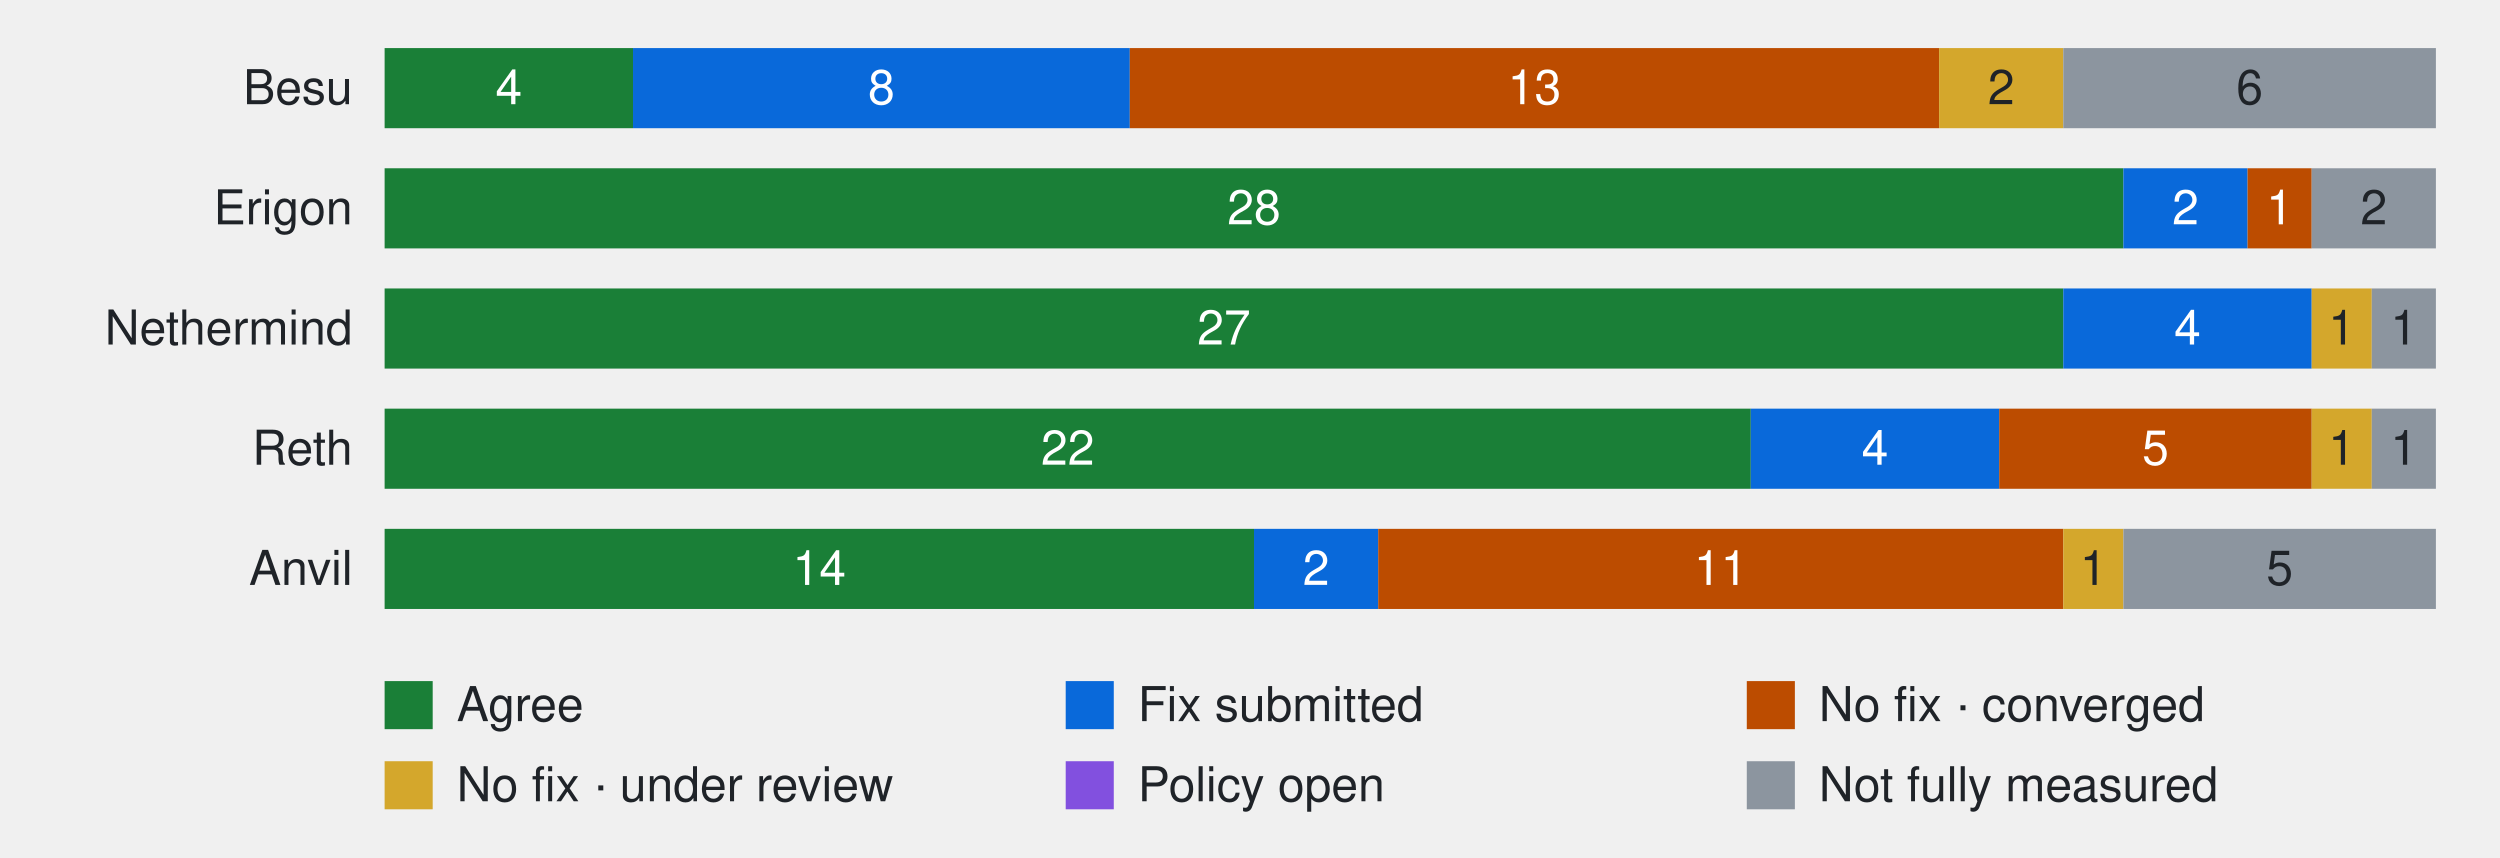
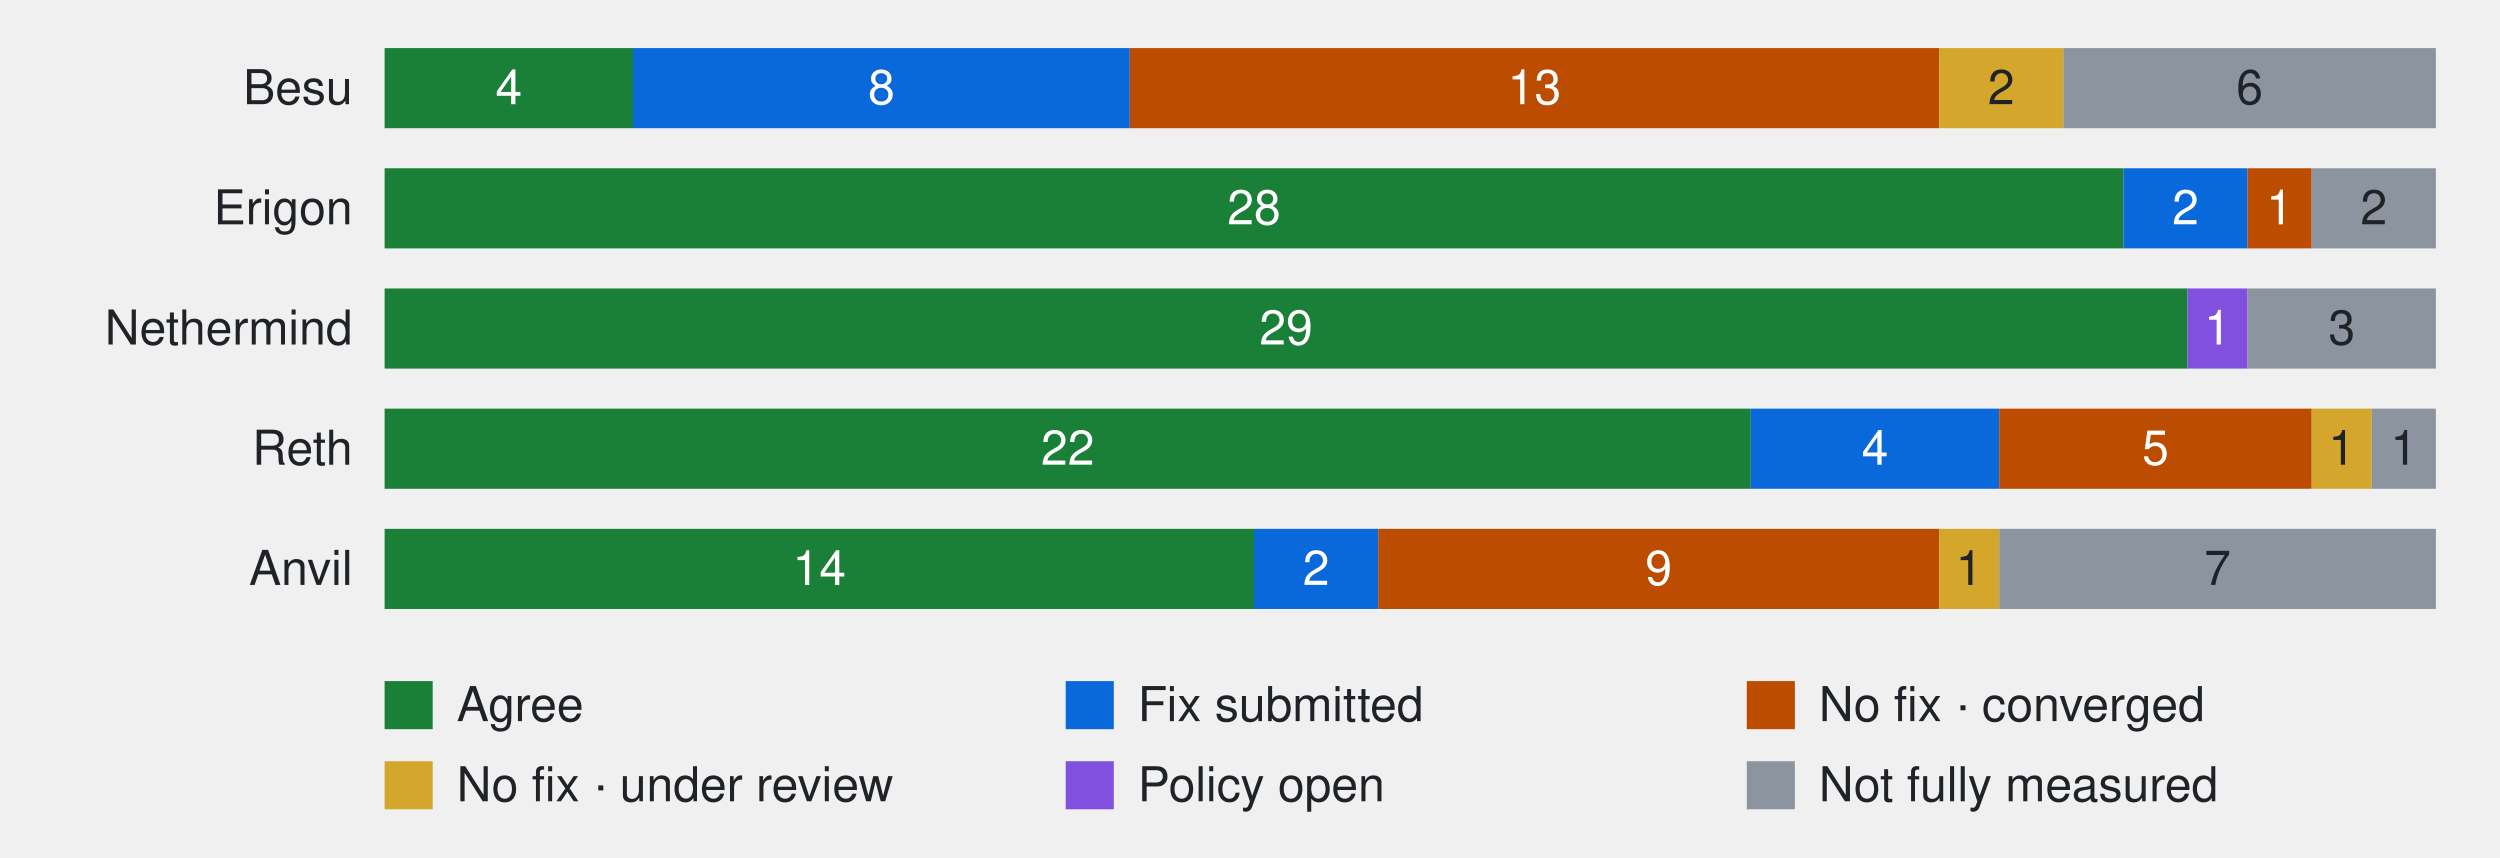
<svg xmlns="http://www.w3.org/2000/svg" width="624" height="214" viewBox="0 0 624 214" role="img" aria-labelledby="title">
  <style>text{font-family:-apple-system,BlinkMacSystemFont,"Segoe UI",Helvetica,Arial,sans-serif;font-size:12px}.label{fill:#1f2328}@media (prefers-color-scheme:dark){.label{fill:#e6edf3}}</style>
  <text class="label" x="88" y="26" text-anchor="end">Besu</text>
  <rect x="96" y="12" width="62" height="20" fill="#1a7f37" />
  <text x="127" y="26" text-anchor="middle" fill="#ffffff">4</text>
  <rect x="158" y="12" width="124" height="20" fill="#0969da" />
  <text x="220" y="26" text-anchor="middle" fill="#ffffff">8</text>
  <rect x="282" y="12" width="202" height="20" fill="#bc4c00" />
  <text x="383" y="26" text-anchor="middle" fill="#ffffff">13</text>
  <rect x="484" y="12" width="31" height="20" fill="#d4a72c" />
  <text x="499.5" y="26" text-anchor="middle" fill="#1f2328">2</text>
  <rect x="515" y="12" width="93" height="20" fill="#8c959f" />
  <text x="561.5" y="26" text-anchor="middle" fill="#1f2328">6</text>
  <text class="label" x="88" y="56" text-anchor="end">Erigon</text>
  <rect x="96" y="42" width="434" height="20" fill="#1a7f37" />
  <text x="313" y="56" text-anchor="middle" fill="#ffffff">28</text>
  <rect x="530" y="42" width="31" height="20" fill="#0969da" />
  <text x="545.5" y="56" text-anchor="middle" fill="#ffffff">2</text>
  <rect x="561" y="42" width="16" height="20" fill="#bc4c00" />
  <text x="569" y="56" text-anchor="middle" fill="#ffffff">1</text>
  <rect x="577" y="42" width="31" height="20" fill="#8c959f" />
  <text x="592.5" y="56" text-anchor="middle" fill="#1f2328">2</text>
  <text class="label" x="88" y="86" text-anchor="end">Nethermind</text>
-   <rect x="96" y="72" width="419" height="20" fill="#1a7f37" />
-   <text x="305.5" y="86" text-anchor="middle" fill="#ffffff">27</text>
-   <rect x="515" y="72" width="62" height="20" fill="#0969da" />
-   <text x="546" y="86" text-anchor="middle" fill="#ffffff">4</text>
-   <rect x="577" y="72" width="15" height="20" fill="#d4a72c" />
-   <text x="584.5" y="86" text-anchor="middle" fill="#1f2328">1</text>
-   <rect x="592" y="72" width="16" height="20" fill="#8c959f" />
-   <text x="600" y="86" text-anchor="middle" fill="#1f2328">1</text>
+   <rect x="96" y="72" width="450" height="20" fill="#1a7f37" />
+   <text x="321" y="86" text-anchor="middle" fill="#ffffff">29</text>
+   <rect x="546" y="72" width="15" height="20" fill="#8250df" />
+   <text x="553.5" y="86" text-anchor="middle" fill="#ffffff">1</text>
+   <rect x="561" y="72" width="47" height="20" fill="#8c959f" />
+   <text x="584.5" y="86" text-anchor="middle" fill="#1f2328">3</text>
  <text class="label" x="88" y="116" text-anchor="end">Reth</text>
  <rect x="96" y="102" width="341" height="20" fill="#1a7f37" />
  <text x="266.5" y="116" text-anchor="middle" fill="#ffffff">22</text>
  <rect x="437" y="102" width="62" height="20" fill="#0969da" />
  <text x="468" y="116" text-anchor="middle" fill="#ffffff">4</text>
  <rect x="499" y="102" width="78" height="20" fill="#bc4c00" />
  <text x="538" y="116" text-anchor="middle" fill="#ffffff">5</text>
  <rect x="577" y="102" width="15" height="20" fill="#d4a72c" />
  <text x="584.5" y="116" text-anchor="middle" fill="#1f2328">1</text>
  <rect x="592" y="102" width="16" height="20" fill="#8c959f" />
  <text x="600" y="116" text-anchor="middle" fill="#1f2328">1</text>
  <text class="label" x="88" y="146" text-anchor="end">Anvil</text>
  <rect x="96" y="132" width="217" height="20" fill="#1a7f37" />
  <text x="204.5" y="146" text-anchor="middle" fill="#ffffff">14</text>
  <rect x="313" y="132" width="31" height="20" fill="#0969da" />
  <text x="328.5" y="146" text-anchor="middle" fill="#ffffff">2</text>
-   <rect x="344" y="132" width="171" height="20" fill="#bc4c00" />
-   <text x="429.5" y="146" text-anchor="middle" fill="#ffffff">11</text>
-   <rect x="515" y="132" width="15" height="20" fill="#d4a72c" />
-   <text x="522.5" y="146" text-anchor="middle" fill="#1f2328">1</text>
-   <rect x="530" y="132" width="78" height="20" fill="#8c959f" />
-   <text x="569" y="146" text-anchor="middle" fill="#1f2328">5</text>
+   <rect x="344" y="132" width="140" height="20" fill="#bc4c00" />
+   <text x="414" y="146" text-anchor="middle" fill="#ffffff">9</text>
+   <rect x="484" y="132" width="15" height="20" fill="#d4a72c" />
+   <text x="491.5" y="146" text-anchor="middle" fill="#1f2328">1</text>
+   <rect x="499" y="132" width="109" height="20" fill="#8c959f" />
+   <text x="553.5" y="146" text-anchor="middle" fill="#1f2328">7</text>
  <rect x="96" y="170" width="12" height="12" fill="#1a7f37" />
  <text class="label" x="114" y="180">Agree</text>
  <rect x="266" y="170" width="12" height="12" fill="#0969da" />
  <text class="label" x="284" y="180">Fix submitted</text>
  <rect x="436" y="170" width="12" height="12" fill="#bc4c00" />
  <text class="label" x="454" y="180">No fix · converged</text>
  <rect x="96" y="190" width="12" height="12" fill="#d4a72c" />
  <text class="label" x="114" y="200">No fix · under review</text>
  <rect x="266" y="190" width="12" height="12" fill="#8250df" />
  <text class="label" x="284" y="200">Policy open</text>
  <rect x="436" y="190" width="12" height="12" fill="#8c959f" />
  <text class="label" x="454" y="200">Not fully measured</text>
</svg>
